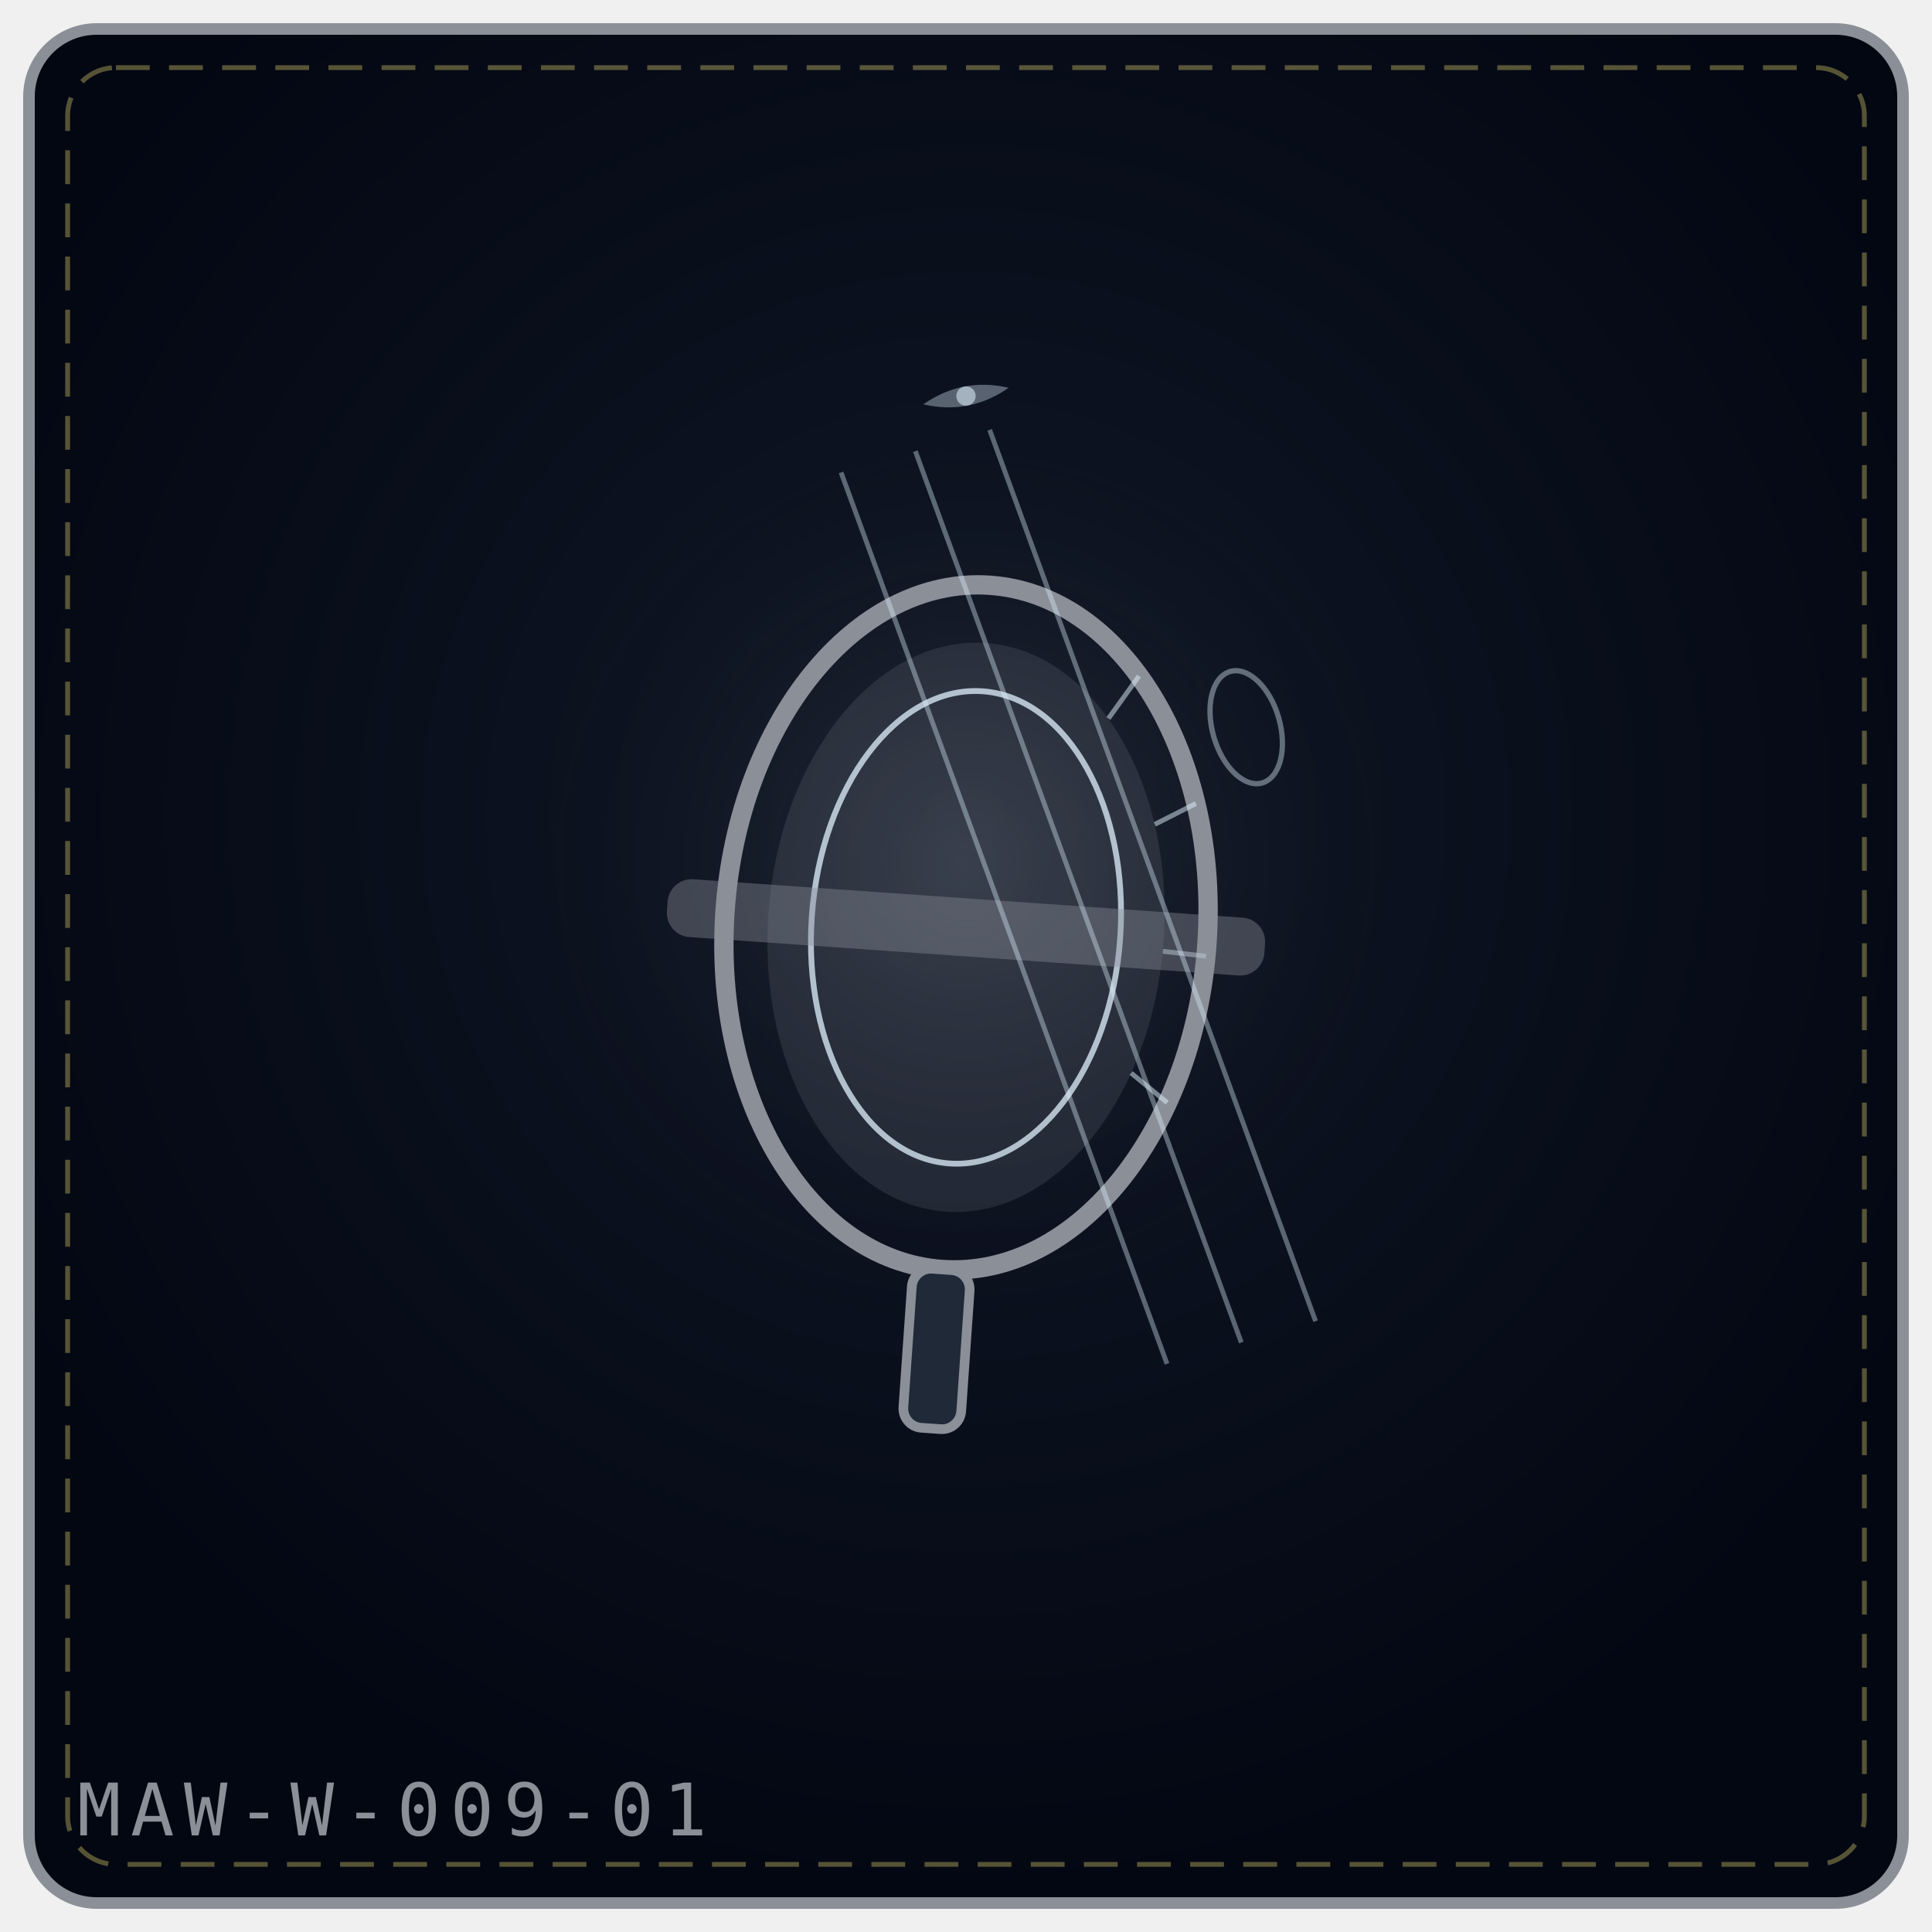
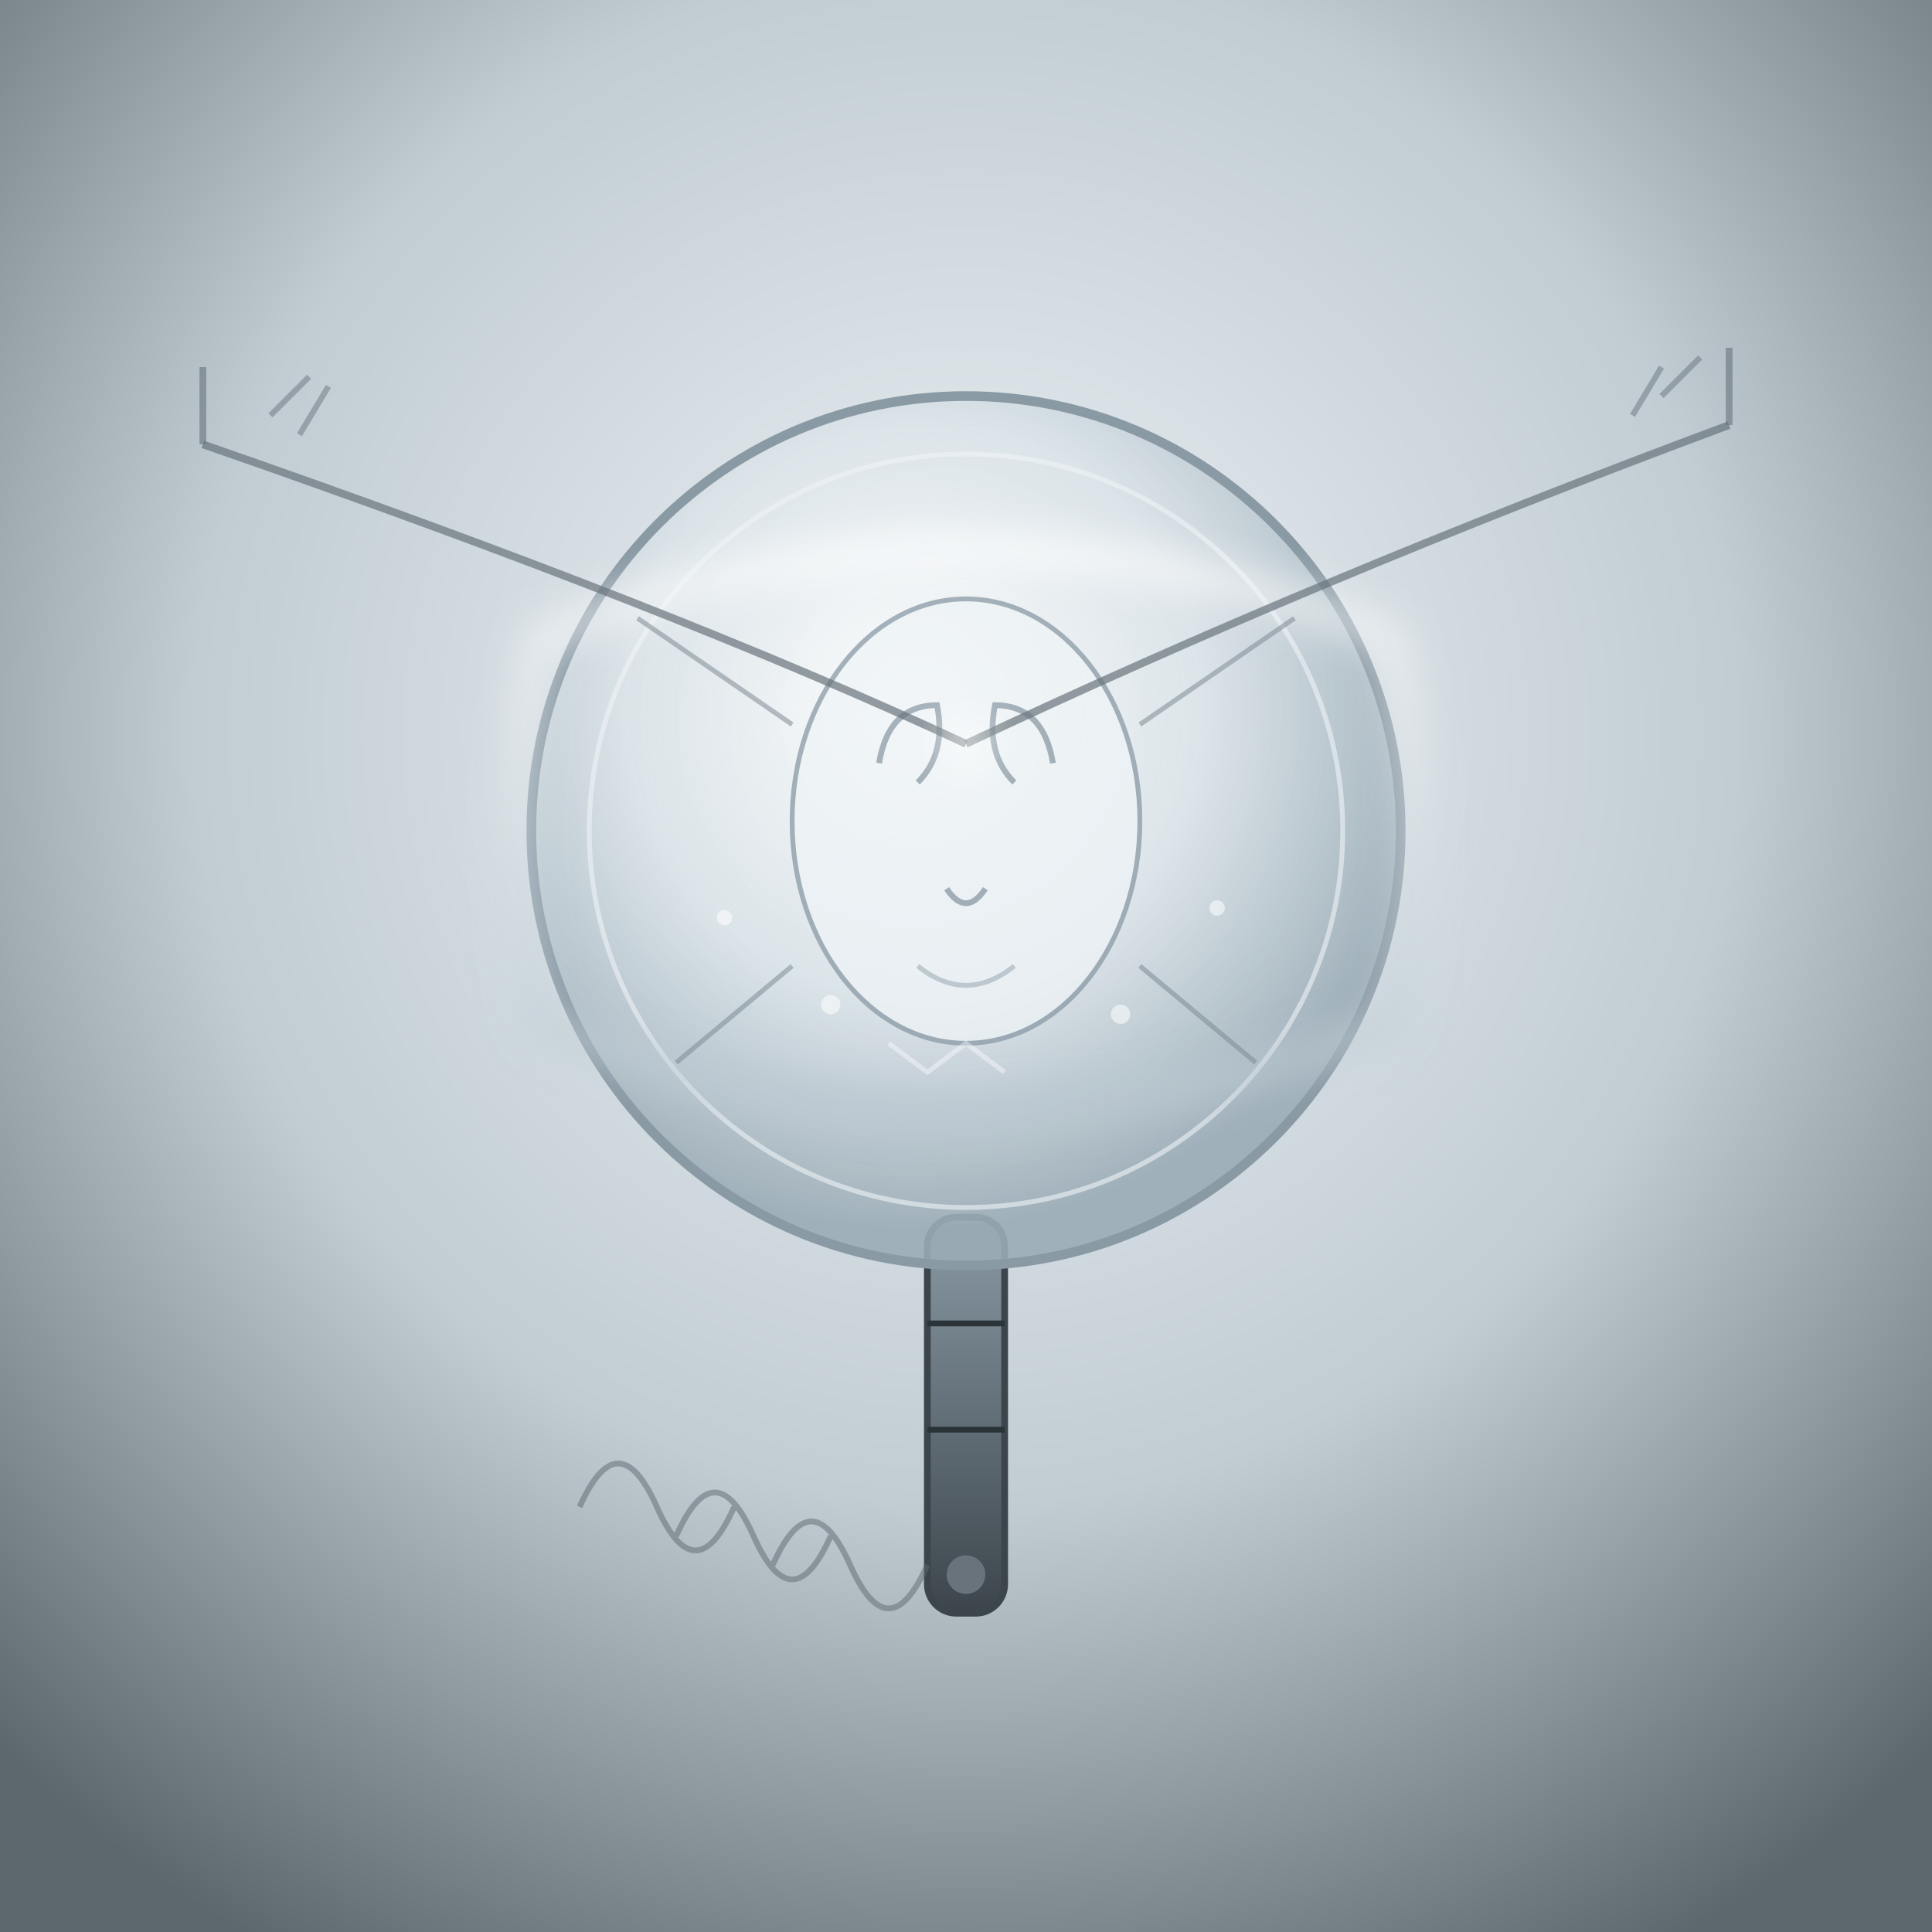
<svg xmlns="http://www.w3.org/2000/svg" viewBox="0 0 400 400" width="100%" height="100%" role="img" aria-label="THE FORGOTTEN LENS">
  <defs>
-     <radialGradient id="bgdfa478" cx="50%" cy="42%" r="58%">
-       <stop offset="0%" stop-color="#111827" />
-       <stop offset="100%" stop-color="#030712" />
+     <radialGradient id="flBg" cx=".5" cy=".38" r=".72">
+       <stop offset="0" stop-color="#eef3f6" />
+       <stop offset=".55" stop-color="#c1ccd3" />
+       <stop offset="1" stop-color="#5c676e" />
    </radialGradient>
-     <radialGradient id="gldfa478" cx="50%" cy="46%" r="42%">
-       <stop offset="0%" stop-color="#8a8f98" stop-opacity=".2" />
-       <stop offset="100%" stop-color="#000" stop-opacity="0" />
+     <radialGradient id="flGlass" cx=".44" cy=".36" r=".6">
+       <stop offset="0" stop-color="#ffffff" stop-opacity=".95" />
+       <stop offset=".55" stop-color="#dbe4e9" stop-opacity=".8" />
+       <stop offset="1" stop-color="#9aabb5" stop-opacity=".9" />
    </radialGradient>
+     <linearGradient id="flEdge" x1="0" y1="0" x2="0" y2="1">
+       <stop offset="0" stop-color="#ffffff" />
+       <stop offset="1" stop-color="#b9c7d0" />
+     </linearGradient>
+     <linearGradient id="flGrip" x1="0" y1="0" x2="0" y2="1">
+       <stop offset="0" stop-color="#8a9aa5" />
+       <stop offset="1" stop-color="#3c454b" />
+     </linearGradient>
+     <filter id="flGlow" x="-60%" y="-60%" width="220%" height="220%">
+       <feGaussianBlur stdDeviation="4" />
+     </filter>
  </defs>
-   <rect x="6" y="6" width="388" height="388" rx="14" fill="url(#bgdfa478)" stroke="#8a8f98" stroke-width="2.4" />
-   <rect x="14" y="14" width="372" height="372" rx="10" fill="none" stroke="#f1df76" stroke-width="1" stroke-dasharray="7 4" opacity=".35" />
-   <circle cx="200" cy="188" r="117" fill="url(#gldfa478)" />
-   <g transform="rotate(4 200.0 192.0)">
-     <ellipse cx="200.0" cy="192.0" rx="50.0" ry="71.0" fill="none" stroke="#8a8f98" stroke-width="4" />
-     <ellipse cx="200.0" cy="192.0" rx="41.0" ry="59.0" fill="#8a8f98" fill-opacity=".18" />
-     <ellipse cx="200.0" cy="192.0" rx="32.0" ry="49.0" fill="none" stroke="#e0f2fe" stroke-width="1.2" opacity=".75" />
-     <path d="M232.1 137.6 L226.4 146.8" stroke="#e0f2fe" stroke-width="1" opacity=".5" />
-     <path d="M245.7 163.1 L237.5 168.0" stroke="#e0f2fe" stroke-width="1" opacity=".5" />
-     <path d="M250.0 194.5 L241.0 194.1" stroke="#e0f2fe" stroke-width="1" opacity=".5" />
-     <path d="M244.1 225.3 L236.2 219.7" stroke="#e0f2fe" stroke-width="1" opacity=".5" />
-     <rect x="138.0" y="186.0" width="124.0" height="12" rx="5" fill="#8a8f98" fill-opacity=".4" />
-     <rect x="194.0" y="263.0" width="12" height="33.0" rx="4" fill="#1f2937" stroke="#8a8f98" stroke-width="2" />
+   <rect width="400" height="400" fill="url(#flBg)" />
+   <rect x="192" y="252" width="16" height="82" rx="6" fill="url(#flGrip)" stroke="#3c454b" stroke-width="1.4" />
+   <path d="M192 274 L208 274 M192 296 L208 296" stroke="#2a3338" stroke-width="1.2" />
+   <circle cx="200" cy="326" r="4" fill="#68737b" />
+   <circle cx="200" cy="172" r="90" fill="url(#flGlass)" stroke="#8a9aa5" stroke-width="2" />
+   <circle cx="200" cy="172" r="78" fill="none" stroke="#eef3f6" stroke-width="1" opacity=".6" />
+   <g filter="url(#flGlow)">
+     <path d="M112 132 Q200 96 288 132 Q298 172 288 212 Q200 248 112 212 Q102 172 112 132 Z" fill="none" stroke="url(#flEdge)" stroke-width="5" opacity=".9" />
  </g>
-   <g transform="rotate(-16 214.0 128.0)">
-     <path d="M184.0 88.0 L198.0 284.0" fill="none" stroke="#e0f2fe" stroke-width="1" opacity=".38" />
+   <g opacity=".75">
+     <ellipse cx="200" cy="170" rx="36" ry="46" fill="#eef3f6" stroke="#8a9aa5" stroke-width="1" />
+     <path d="M182 158 Q184 146 194 146 Q196 156 190 162" fill="none" stroke="#8a9aa5" stroke-width="1.2" />
+     <path d="M218 158 Q216 146 206 146 Q204 156 210 162" fill="none" stroke="#8a9aa5" stroke-width="1.2" />
+     <path d="M196 184 Q200 190 204 184" fill="none" stroke="#8a9aa5" stroke-width="1.2" />
+     <path d="M190 200 Q200 208 210 200" fill="none" stroke="#8a9aa5" stroke-width="1" opacity=".6" />
  </g>
-   <g transform="rotate(-16 214.0 128.0)">
-     <path d="M200.0 88.0 L214.0 284.0" fill="none" stroke="#e0f2fe" stroke-width="1" opacity=".38" />
+   <g stroke="#7d8b93" stroke-width="1" opacity=".55">
+     <line x1="164" y1="150" x2="132" y2="128" />
+     <line x1="236" y1="150" x2="268" y2="128" />
+     <line x1="164" y1="200" x2="140" y2="220" />
+     <line x1="236" y1="200" x2="260" y2="220" />
  </g>
-   <g transform="rotate(-16 214.0 128.0)">
-     <path d="M216.0 88.0 L230.0 284.0" fill="none" stroke="#e0f2fe" stroke-width="1" opacity=".38" />
+   <path d="M42 92 Q140 126 200 154" fill="none" stroke="#68737b" stroke-width="1.6" opacity=".7" />
+   <path d="M358 88 Q272 120 200 154" fill="none" stroke="#68737b" stroke-width="1.6" opacity=".7" />
+   <path d="M42 92 L42 76" stroke="#68737b" stroke-width="1.4" opacity=".6" />
+   <path d="M358 88 L358 72" stroke="#68737b" stroke-width="1.4" opacity=".6" />
+   <circle cx="200" cy="154" r="4" fill="#ffffff" filter="url(#flGlow)" />
+   <path d="M56 86 l8 -8 M62 90 l6 -10 M344 82 l8 -8 M338 86 l6 -10" stroke="#68737b" stroke-width="1.2" opacity=".5" />
+   <g fill="#ffffff" opacity=".55">
+     <circle cx="172" cy="208" r="2" />
+     <circle cx="232" cy="210" r="2" />
+     <circle cx="150" cy="190" r="1.6" />
+     <circle cx="252" cy="188" r="1.6" />
  </g>
-   <g transform="rotate(-16 258.0 136.0)">
-     <ellipse cx="254.0" cy="150.0" rx="7" ry="12" fill="none" stroke="#e0f2fe" stroke-width="1.1" opacity=".4" />
+   <path d="M184 216 L192 222 L200 216 L208 222" fill="none" stroke="#ffffff" stroke-width="1" opacity=".4" />
+   <g fill="none" stroke="#5c676e" stroke-width="1.2" opacity=".5">
+     <path d="M120 312 q8 -18 16 0 q8 18 16 0" />
+     <path d="M140 318 q8 -18 16 0 q8 18 16 0" />
+     <path d="M160 324 q8 -18 16 0 q8 18 16 0" />
  </g>
-   <g transform="rotate(-11 200.0 82.0)" opacity=".9">
-     <path d="M191.0 82.0 Q200.0 78.0 209.0 82.0 Q200.0 86.0 191.0 82.0 Z" fill="#e0f2fe" opacity=".4" />
-     <circle cx="200.0" cy="82.0" r="2.0" fill="#e0f2fe" opacity=".65" />
-   </g>
-   <text x="16" y="380" font-family="monospace" font-size="15" letter-spacing="2" fill="#8a8f98">MAW-W-009-01</text>
</svg>
